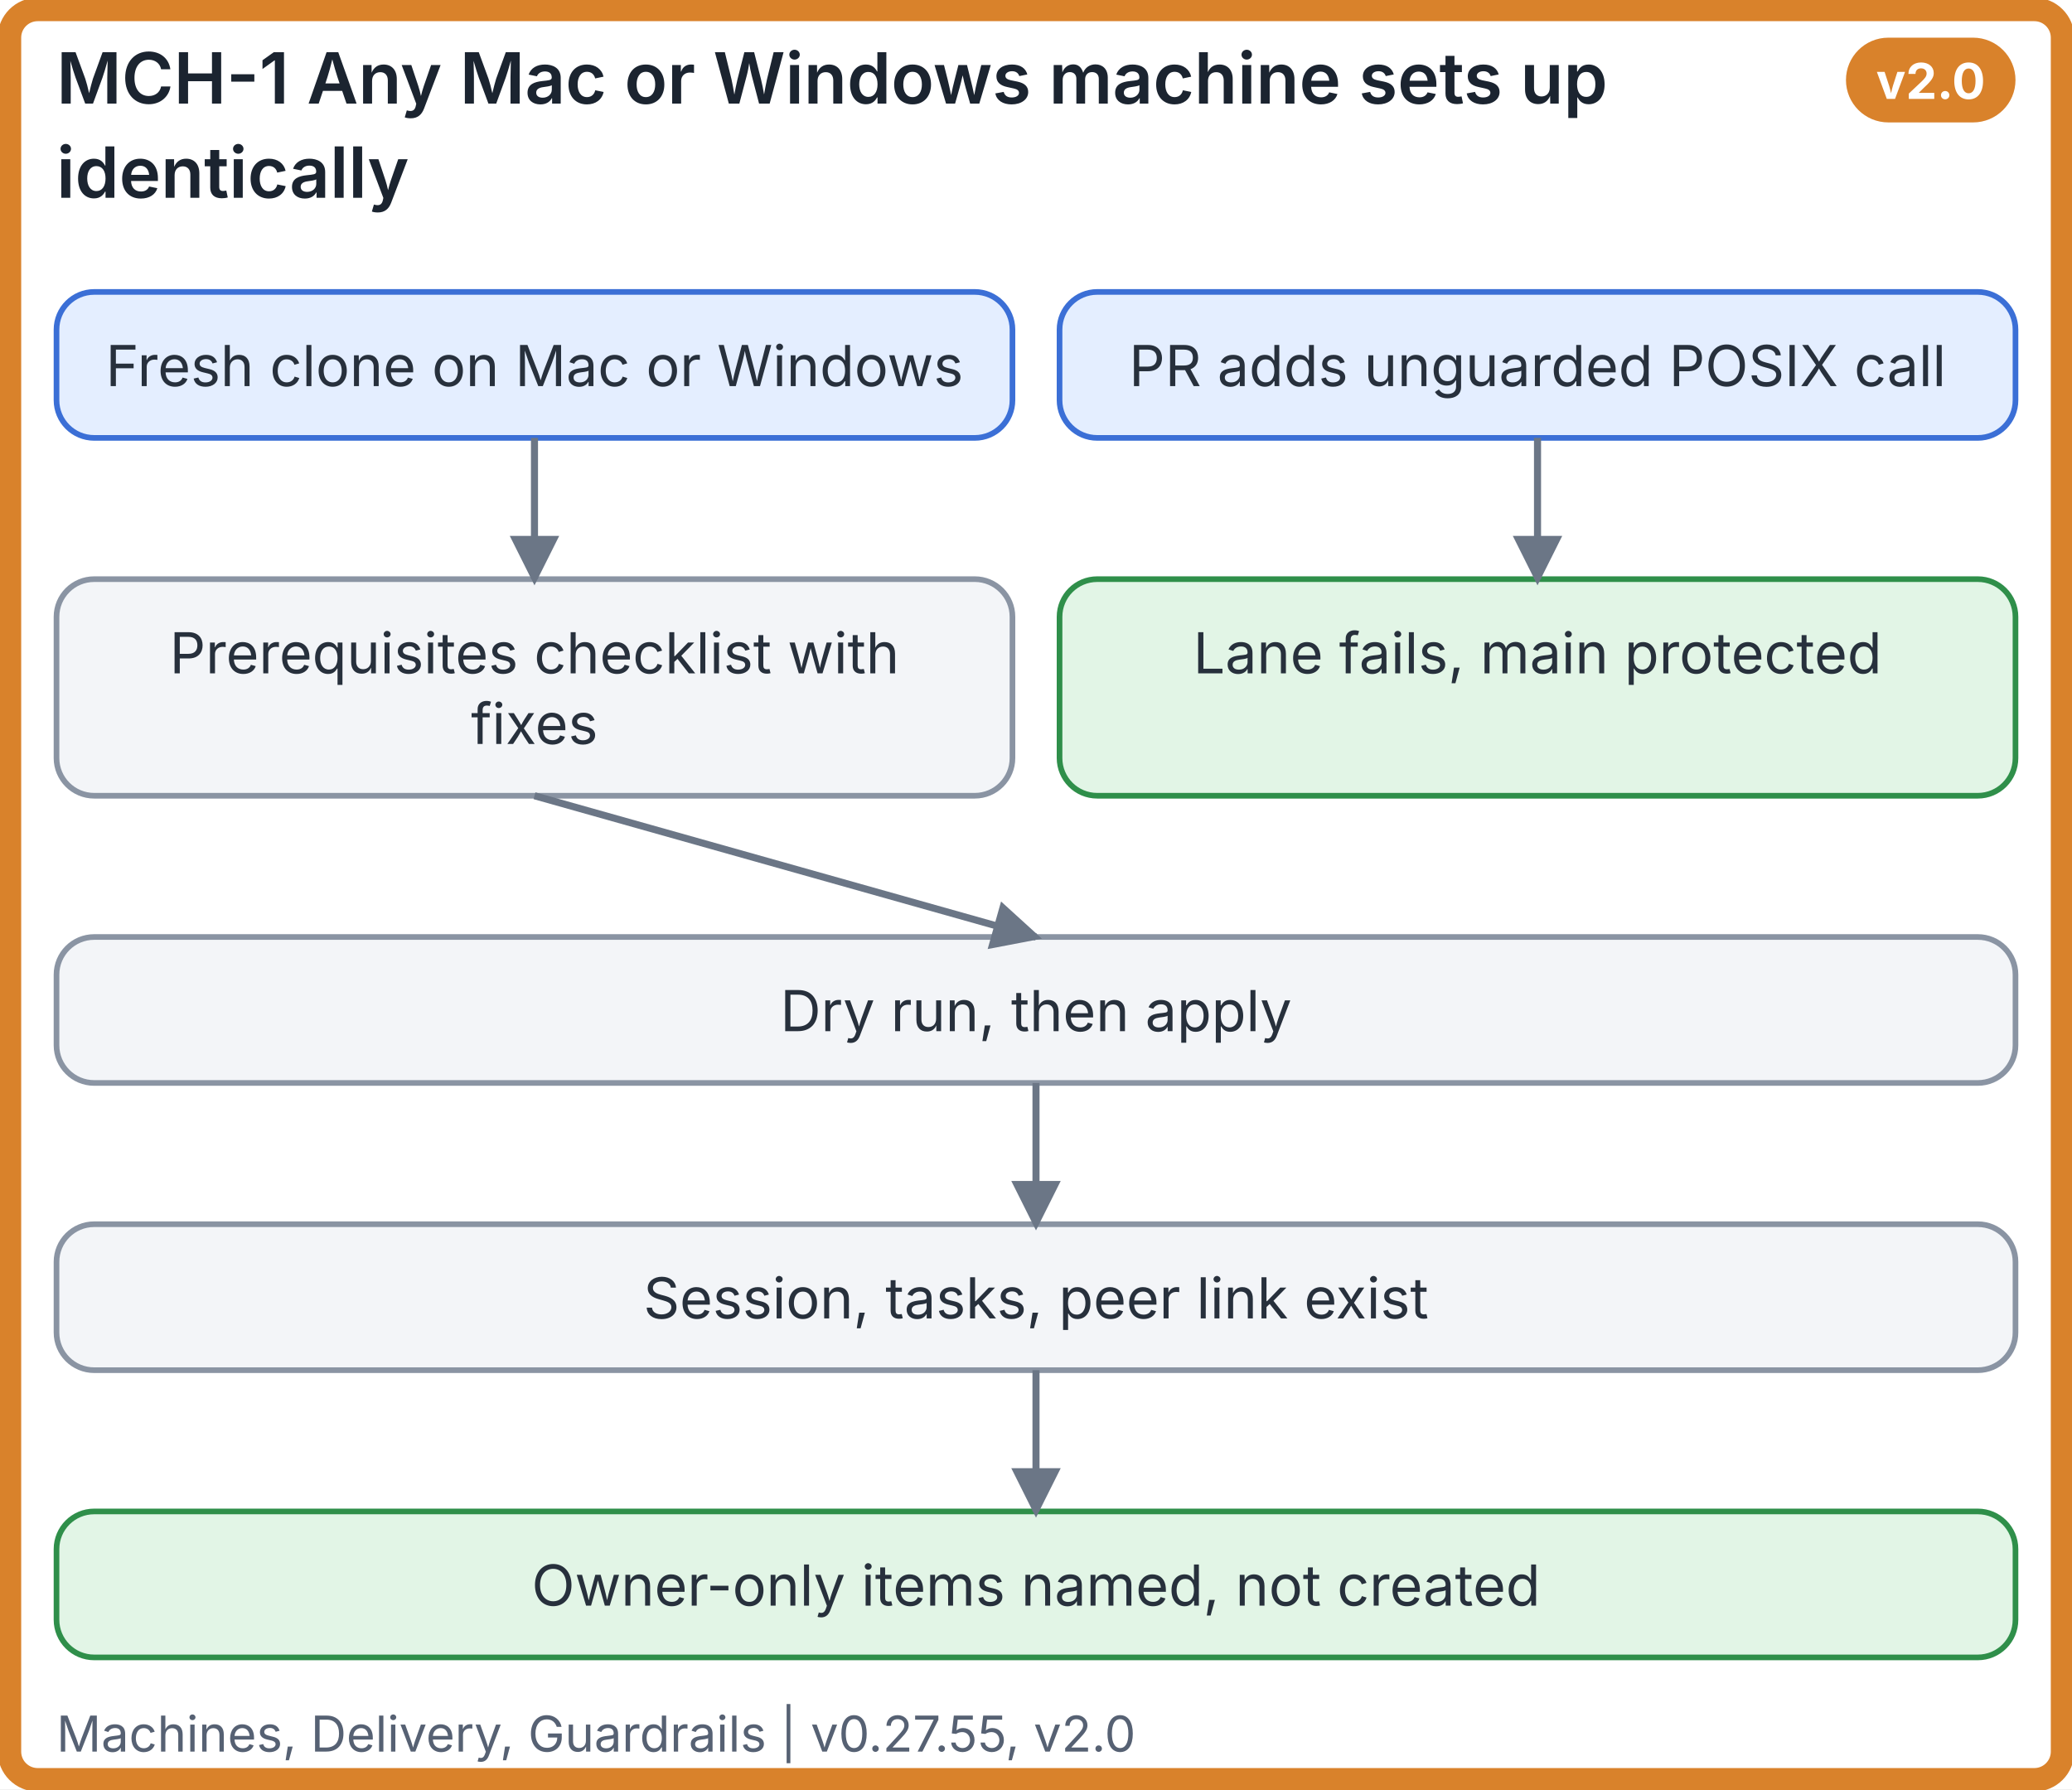
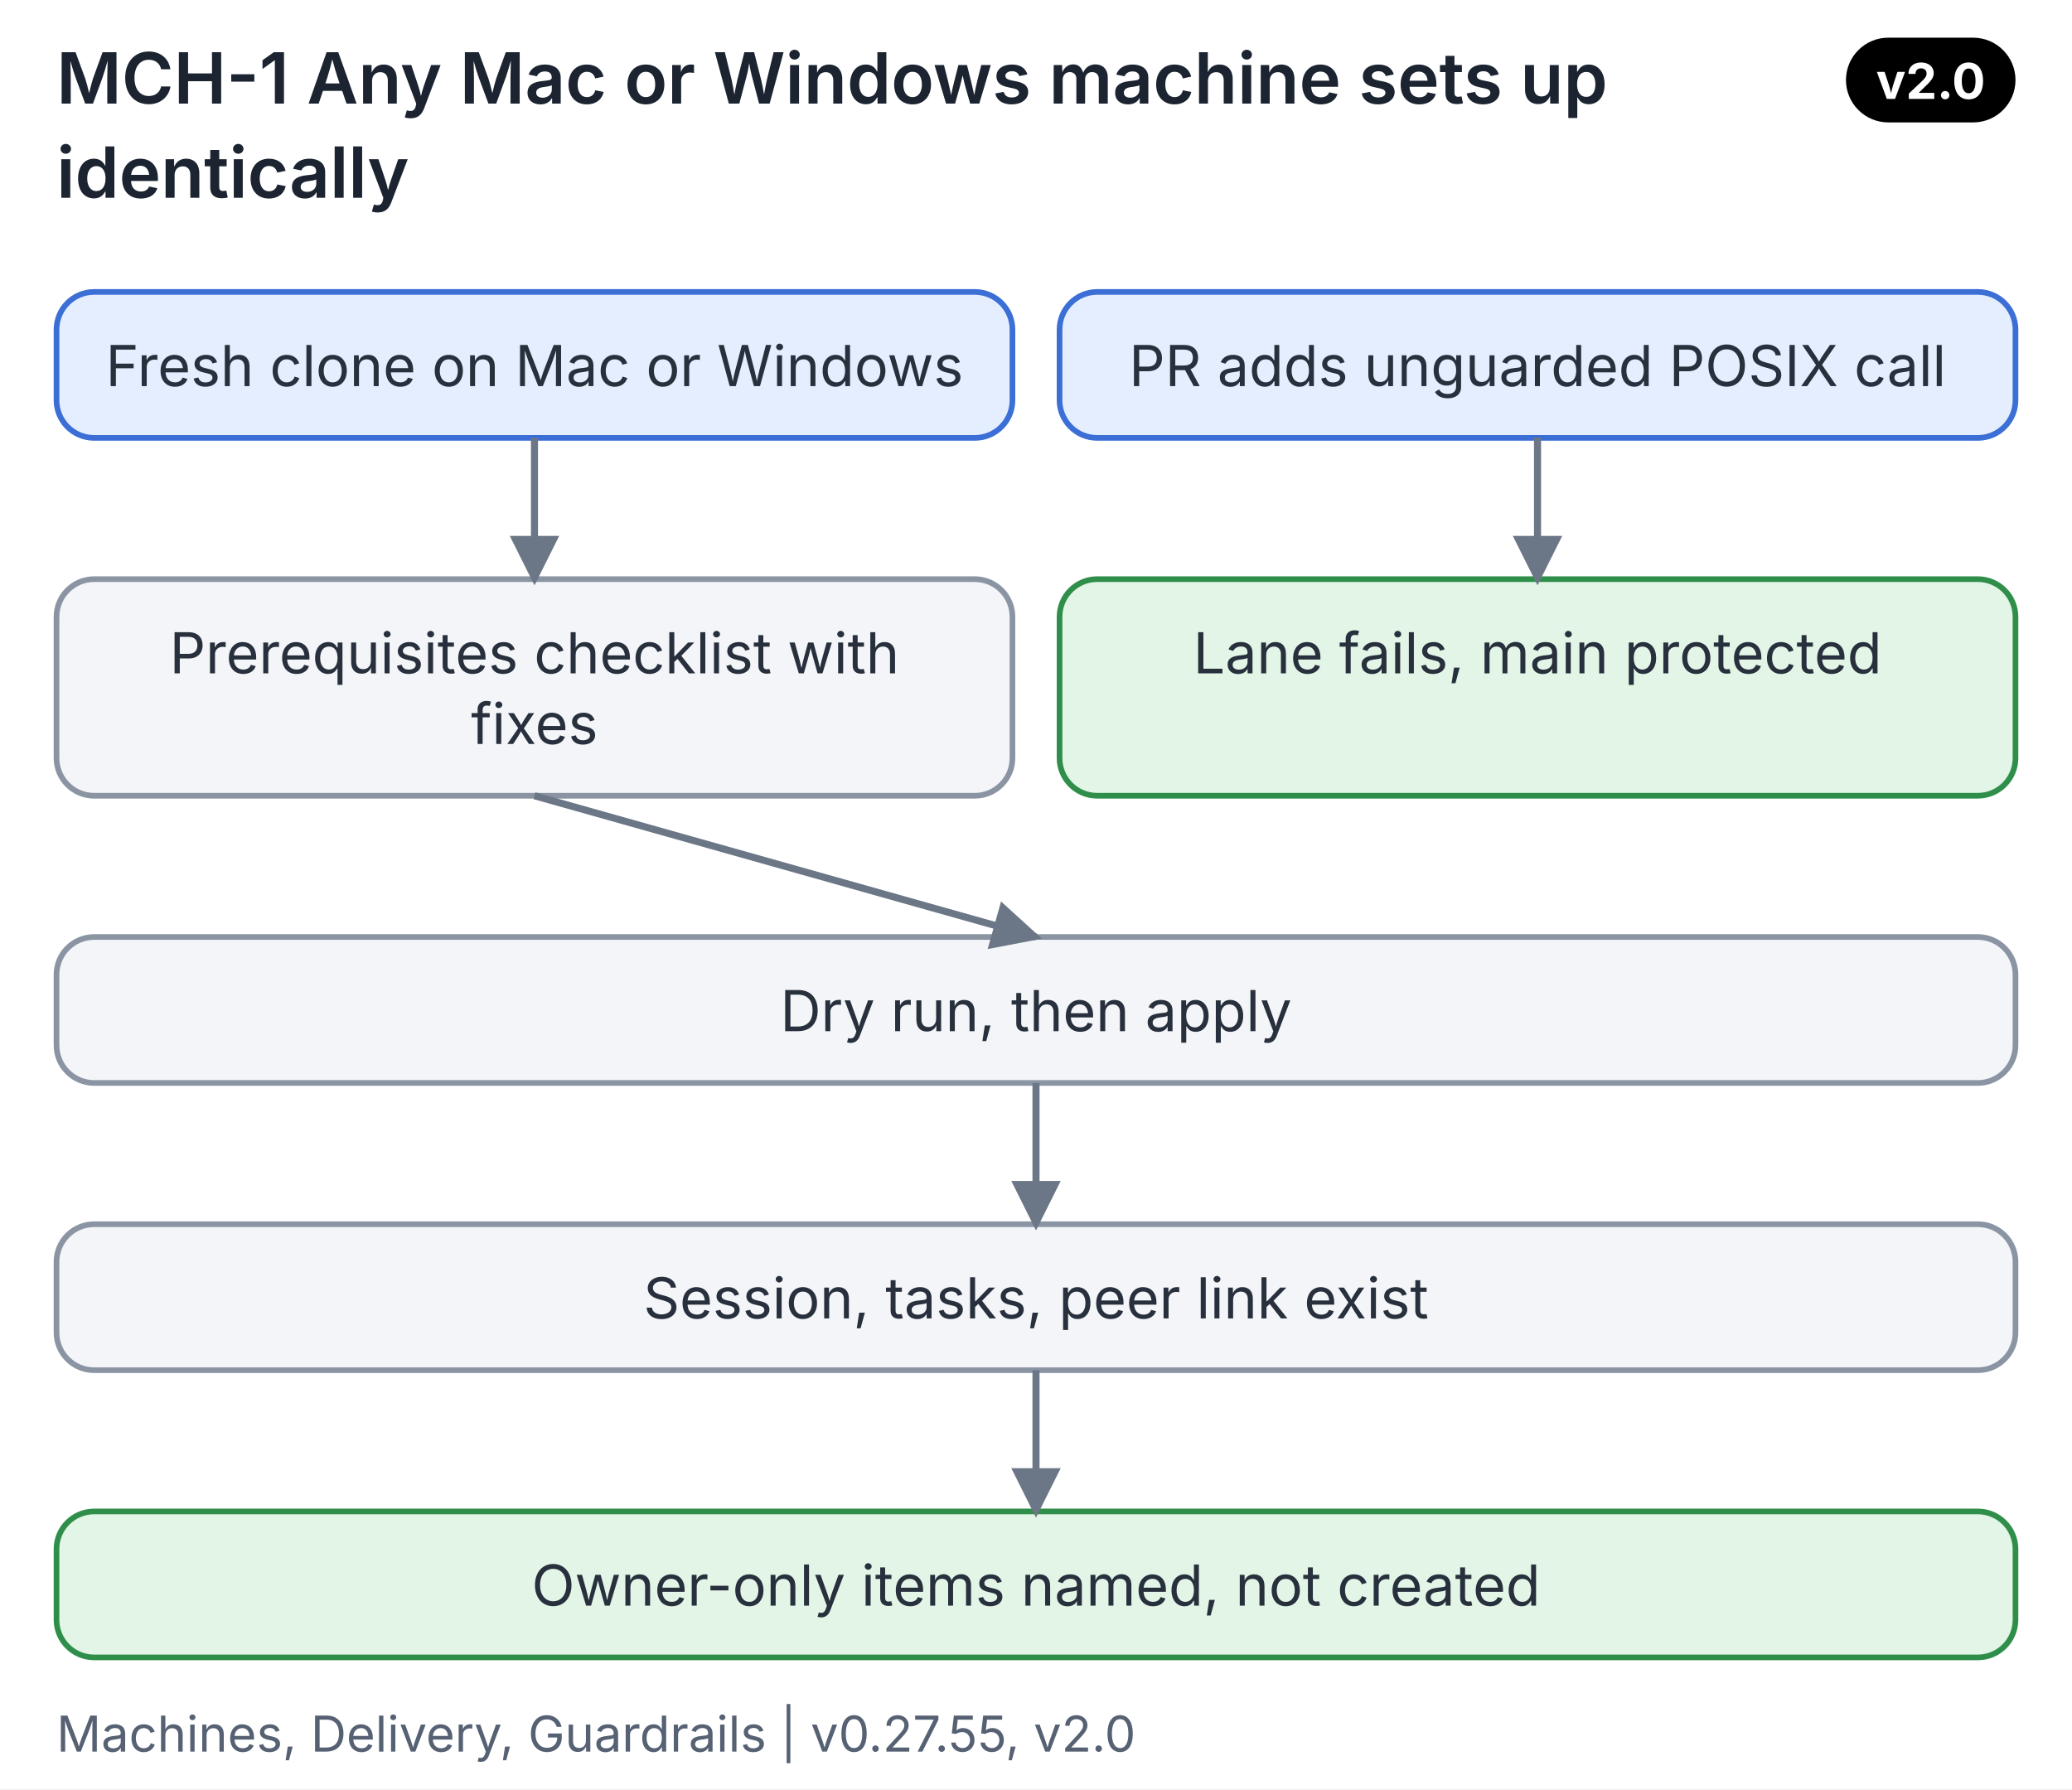
<svg xmlns="http://www.w3.org/2000/svg" viewBox="0 0 440 380" width="440" role="img" aria-label="Flow of MCH-1 Any Mac or Windows machine sets up identically">
  <style>
.f-t{font:600 15px system-ui,-apple-system,Segoe UI,sans-serif;fill:#1b2430}
.f-h{font:600 11px system-ui,-apple-system,Segoe UI,sans-serif;fill:#566173;letter-spacing:.05em}
.f-s{font:400 12px system-ui,-apple-system,Segoe UI,sans-serif;fill:#27303c}
.f-x{font:400 10.5px system-ui,-apple-system,Segoe UI,sans-serif;fill:#566173}
.f-you{fill:#e4eeff;stroke:#3b6fd6}
.f-step{fill:#f3f5f8;stroke:#8a94a3}
.f-gate{fill:#fff4d6;stroke:#c08a00}
.f-ok{fill:#e2f5e6;stroke:#2f8f4a}
.f-find{fill:#fde9e7;stroke:#c5483f}
.f-bg{fill:#ffffff}
.f-a{stroke:#6b7686;stroke-width:1.5;fill:none}
.f-ah{fill:#6b7686}
@media (prefers-color-scheme: dark){
.f-t{fill:#eef2f6}.f-h,.f-x{fill:#a3afbf}.f-s{fill:#e1e7ee}
.f-step{fill:#222b36;stroke:#5c6b7d}.f-you{fill:#162a4f;stroke:#6d9bf0}
.f-gate{fill:#3a2e0d;stroke:#d9a521}.f-find{fill:#3d1c1a;stroke:#e0736a}
.f-ok{fill:#153420;stroke:#4fb56c}.f-bg{fill:#12171d}.f-a{stroke:#9aa7b8}.f-ah{fill:#9aa7b8}
}

- .k-shipped{stroke:#8a94a3;stroke-width:1.5}.k-v20{stroke:#d9822b;stroke-width:5}.k-v21{stroke:#8a5cd6;stroke-width:5;stroke-dasharray:10 6}
- .p-shipped{fill:#2f8f4a}.p-v20{fill:#d9822b}.p-v21{fill:#8a5cd6}
+ .k-shipped{stroke:#8a94a3;stroke-width:1.5}.k-v20{stroke:#d9822b;stroke-width:5}.k-planned{stroke:#8a5cd6;stroke-width:5;stroke-dasharray:10 6}
+ .p-shipped{fill:#2f8f4a}.p-v20{fill:#d9822b}.p-planned{fill:#8a5cd6}
.f-pill{font:700 10.5px system-ui,-apple-system,Segoe UI,sans-serif;fill:#ffffff}
- @media (prefers-color-scheme: dark){.k-shipped{stroke:#5c6b7d}.k-v20{stroke:#f0a050}.k-v21{stroke:#b08cf0}.p-shipped{fill:#3d9c58}.p-v20{fill:#c46f1c}.p-v21{fill:#7a4cc6}}
+ @media (prefers-color-scheme: dark){.k-shipped{stroke:#5c6b7d}.k-v20{stroke:#f0a050}.k-planned{stroke:#b08cf0}.p-shipped{fill:#3d9c58}.p-v20{fill:#c46f1c}.p-planned{fill:#7a4cc6}}
</style>
  <defs>
    <marker id="ah" viewBox="0 0 8 8" refX="7" refY="4" markerWidth="7" markerHeight="7" orient="auto-start-reverse">
      <path d="M0 0 L8 4 L0 8 z" class="f-ah" />
    </marker>
  </defs>
  <rect width="440" height="380" class="f-bg" />
  <text x="12" y="22" class="f-t">MCH-1 Any Mac or Windows machine sets up</text>
  <text x="12" y="42" class="f-t">identically</text>
  <rect x="12.0" y="62" width="203.0" height="31" rx="8" class="f-you" stroke-width="1.2" />
  <text x="113.5" y="82" text-anchor="middle" class="f-s">Fresh clone on Mac or Windows</text>
  <rect x="225.0" y="62" width="203.0" height="31" rx="8" class="f-you" stroke-width="1.2" />
  <text x="326.5" y="82" text-anchor="middle" class="f-s">PR adds unguarded POSIX call</text>
  <rect x="12.0" y="123" width="203.0" height="46" rx="8" class="f-step" stroke-width="1.2" />
  <text x="113.5" y="143" text-anchor="middle" class="f-s">Prerequisites checklist with</text>
  <text x="113.5" y="158" text-anchor="middle" class="f-s">fixes</text>
  <rect x="225.0" y="123" width="203.0" height="46" rx="8" class="f-ok" stroke-width="1.2" />
  <text x="326.5" y="143" text-anchor="middle" class="f-s">Lane fails, main protected</text>
  <rect x="12.0" y="199" width="416.0" height="31" rx="8" class="f-step" stroke-width="1.2" />
  <text x="220.0" y="219" text-anchor="middle" class="f-s">Dry run, then apply</text>
  <rect x="12.0" y="260" width="416.0" height="31" rx="8" class="f-step" stroke-width="1.2" />
  <text x="220.0" y="280" text-anchor="middle" class="f-s">Session, tasks, peer link exist</text>
  <rect x="12.0" y="321" width="416.0" height="31" rx="8" class="f-ok" stroke-width="1.2" />
  <text x="220.0" y="341" text-anchor="middle" class="f-s">Owner-only items named, not created</text>
  <path d="M113.5 93.0 L113.5 123.0" class="f-a" marker-end="url(#ah)" />
  <path d="M113.5 169.0 L220.0 199.0" class="f-a" marker-end="url(#ah)" />
  <path d="M220.0 230.0 L220.0 260.0" class="f-a" marker-end="url(#ah)" />
  <path d="M220.0 291.0 L220.0 321.0" class="f-a" marker-end="url(#ah)" />
  <path d="M326.5 93.0 L326.5 123.0" class="f-a" marker-end="url(#ah)" />
  <text x="12" y="372" class="f-x">Machines, Delivery, Guardrails | v0.27.55, v2.0</text>
-   <rect x="2" y="2" width="436" height="376" rx="6" fill="none" class="k-v20" />
-   <rect x="392" y="8" width="36" height="18" rx="9" class="p-v20" />
+   <rect x="2" y="2" width="436" height="376" rx="6" fill="none" class="k-v2.0" />
+   <rect x="392" y="8" width="36" height="18" rx="9" class="p-v2.0" />
  <text x="410" y="21" text-anchor="middle" class="f-pill">v2.0</text>
</svg>
